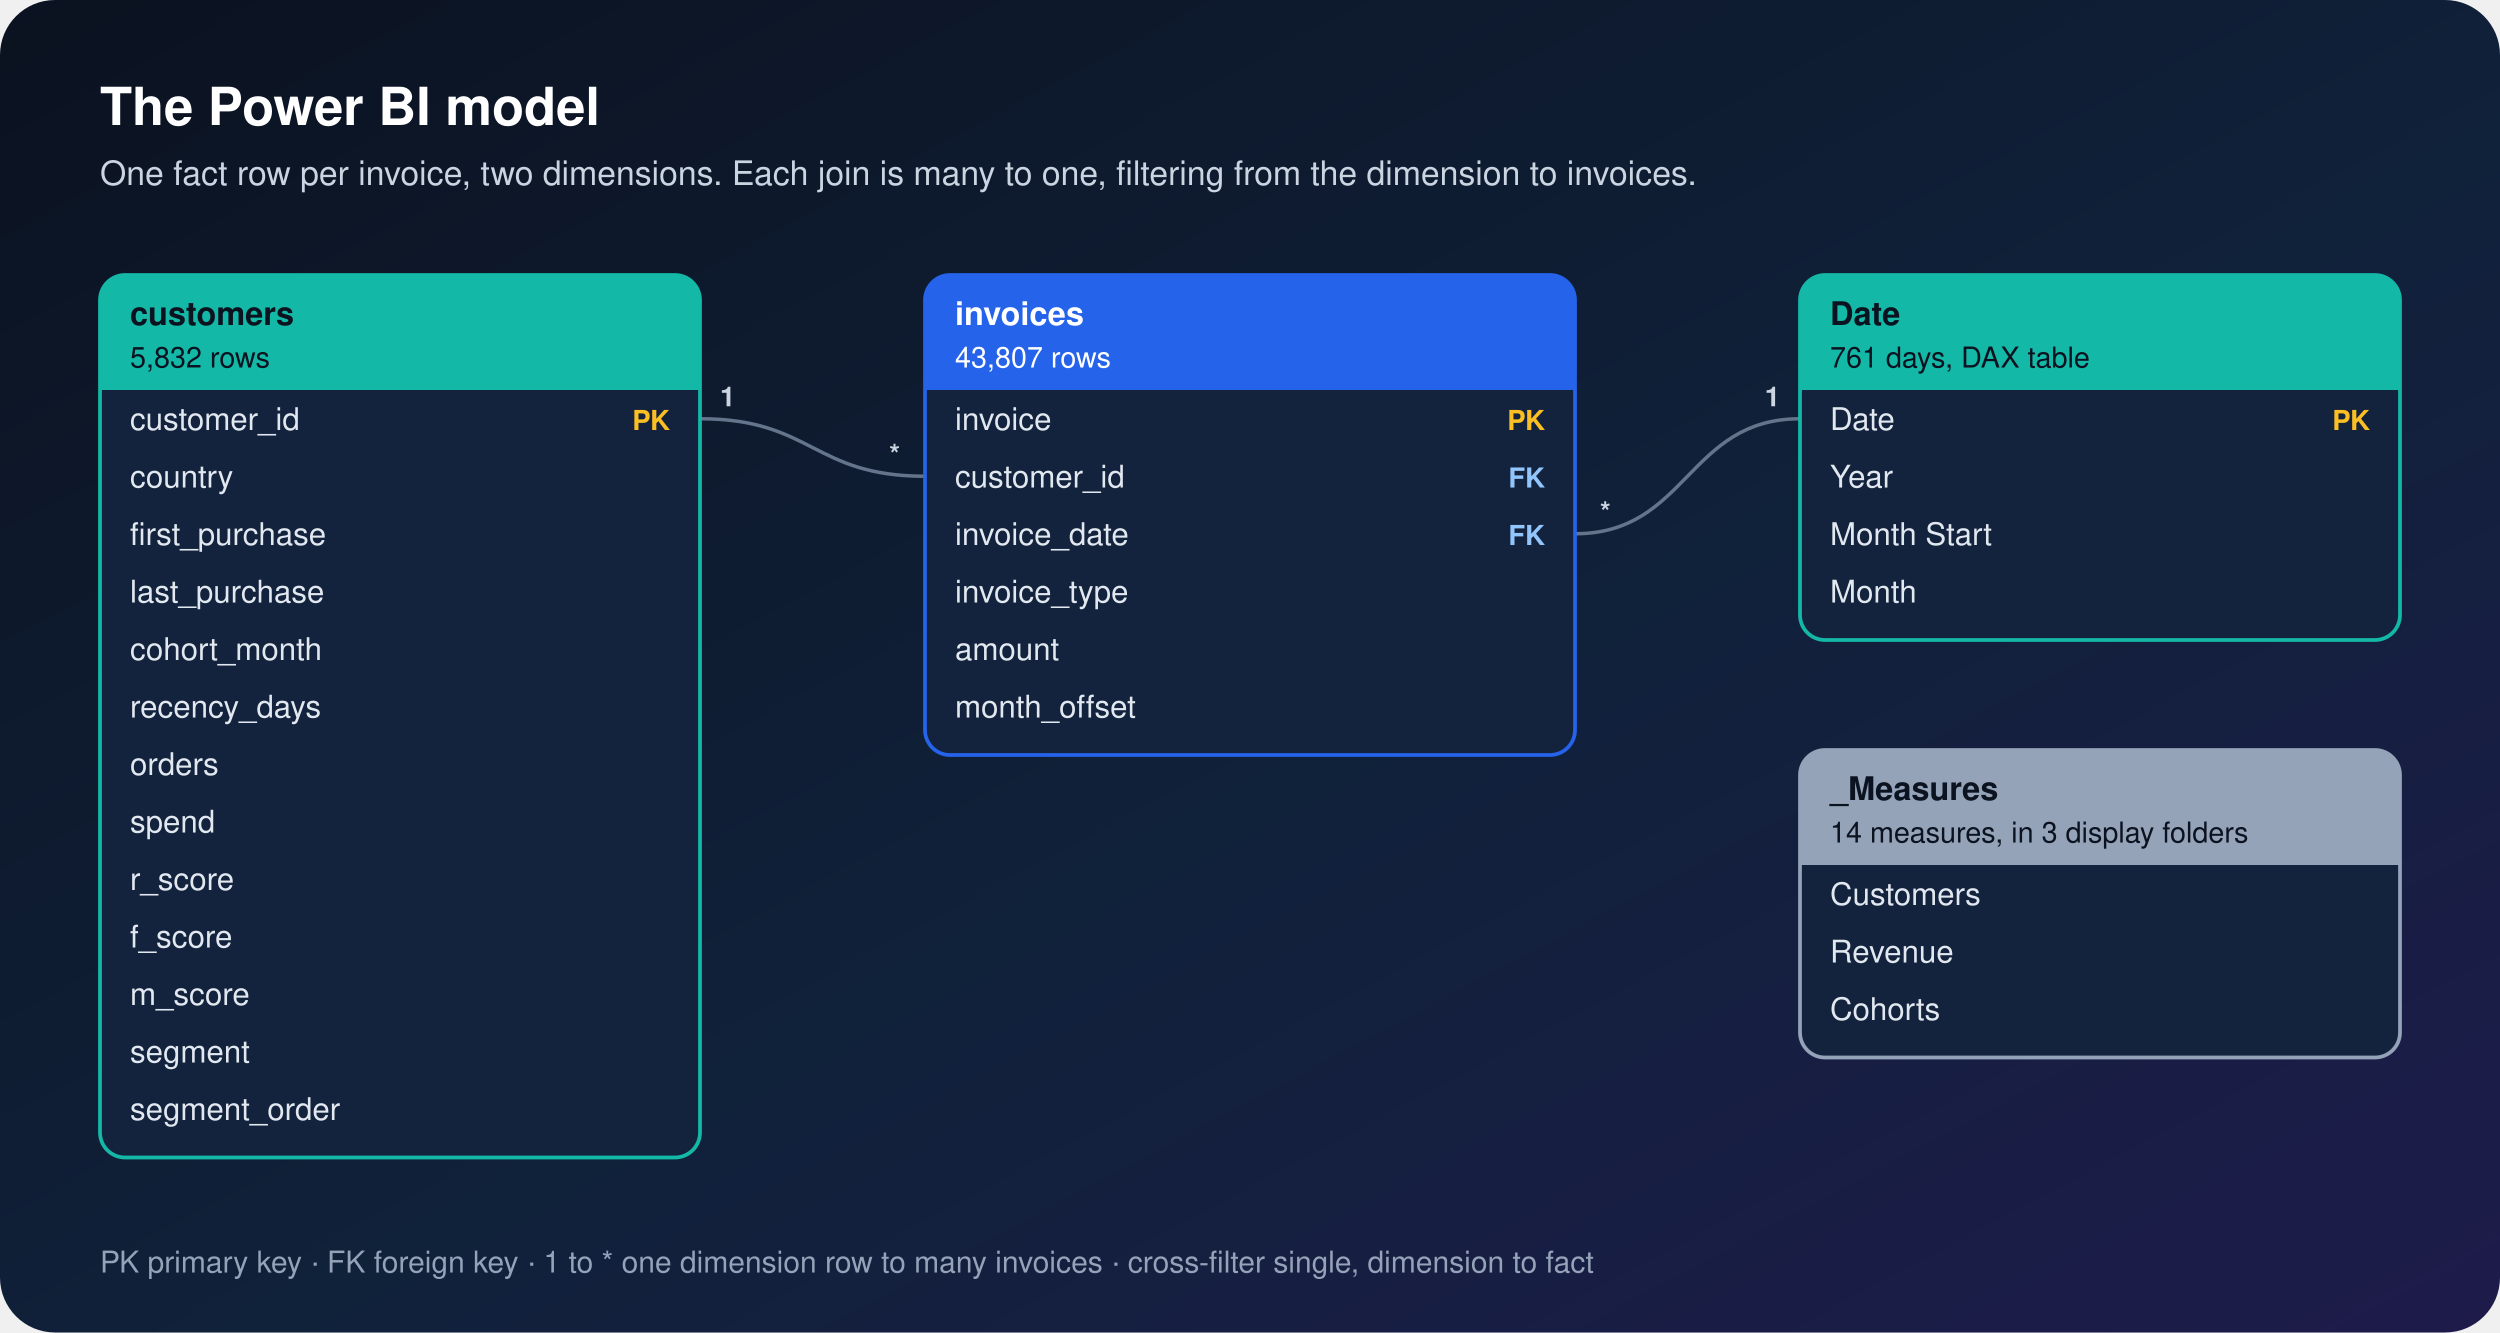
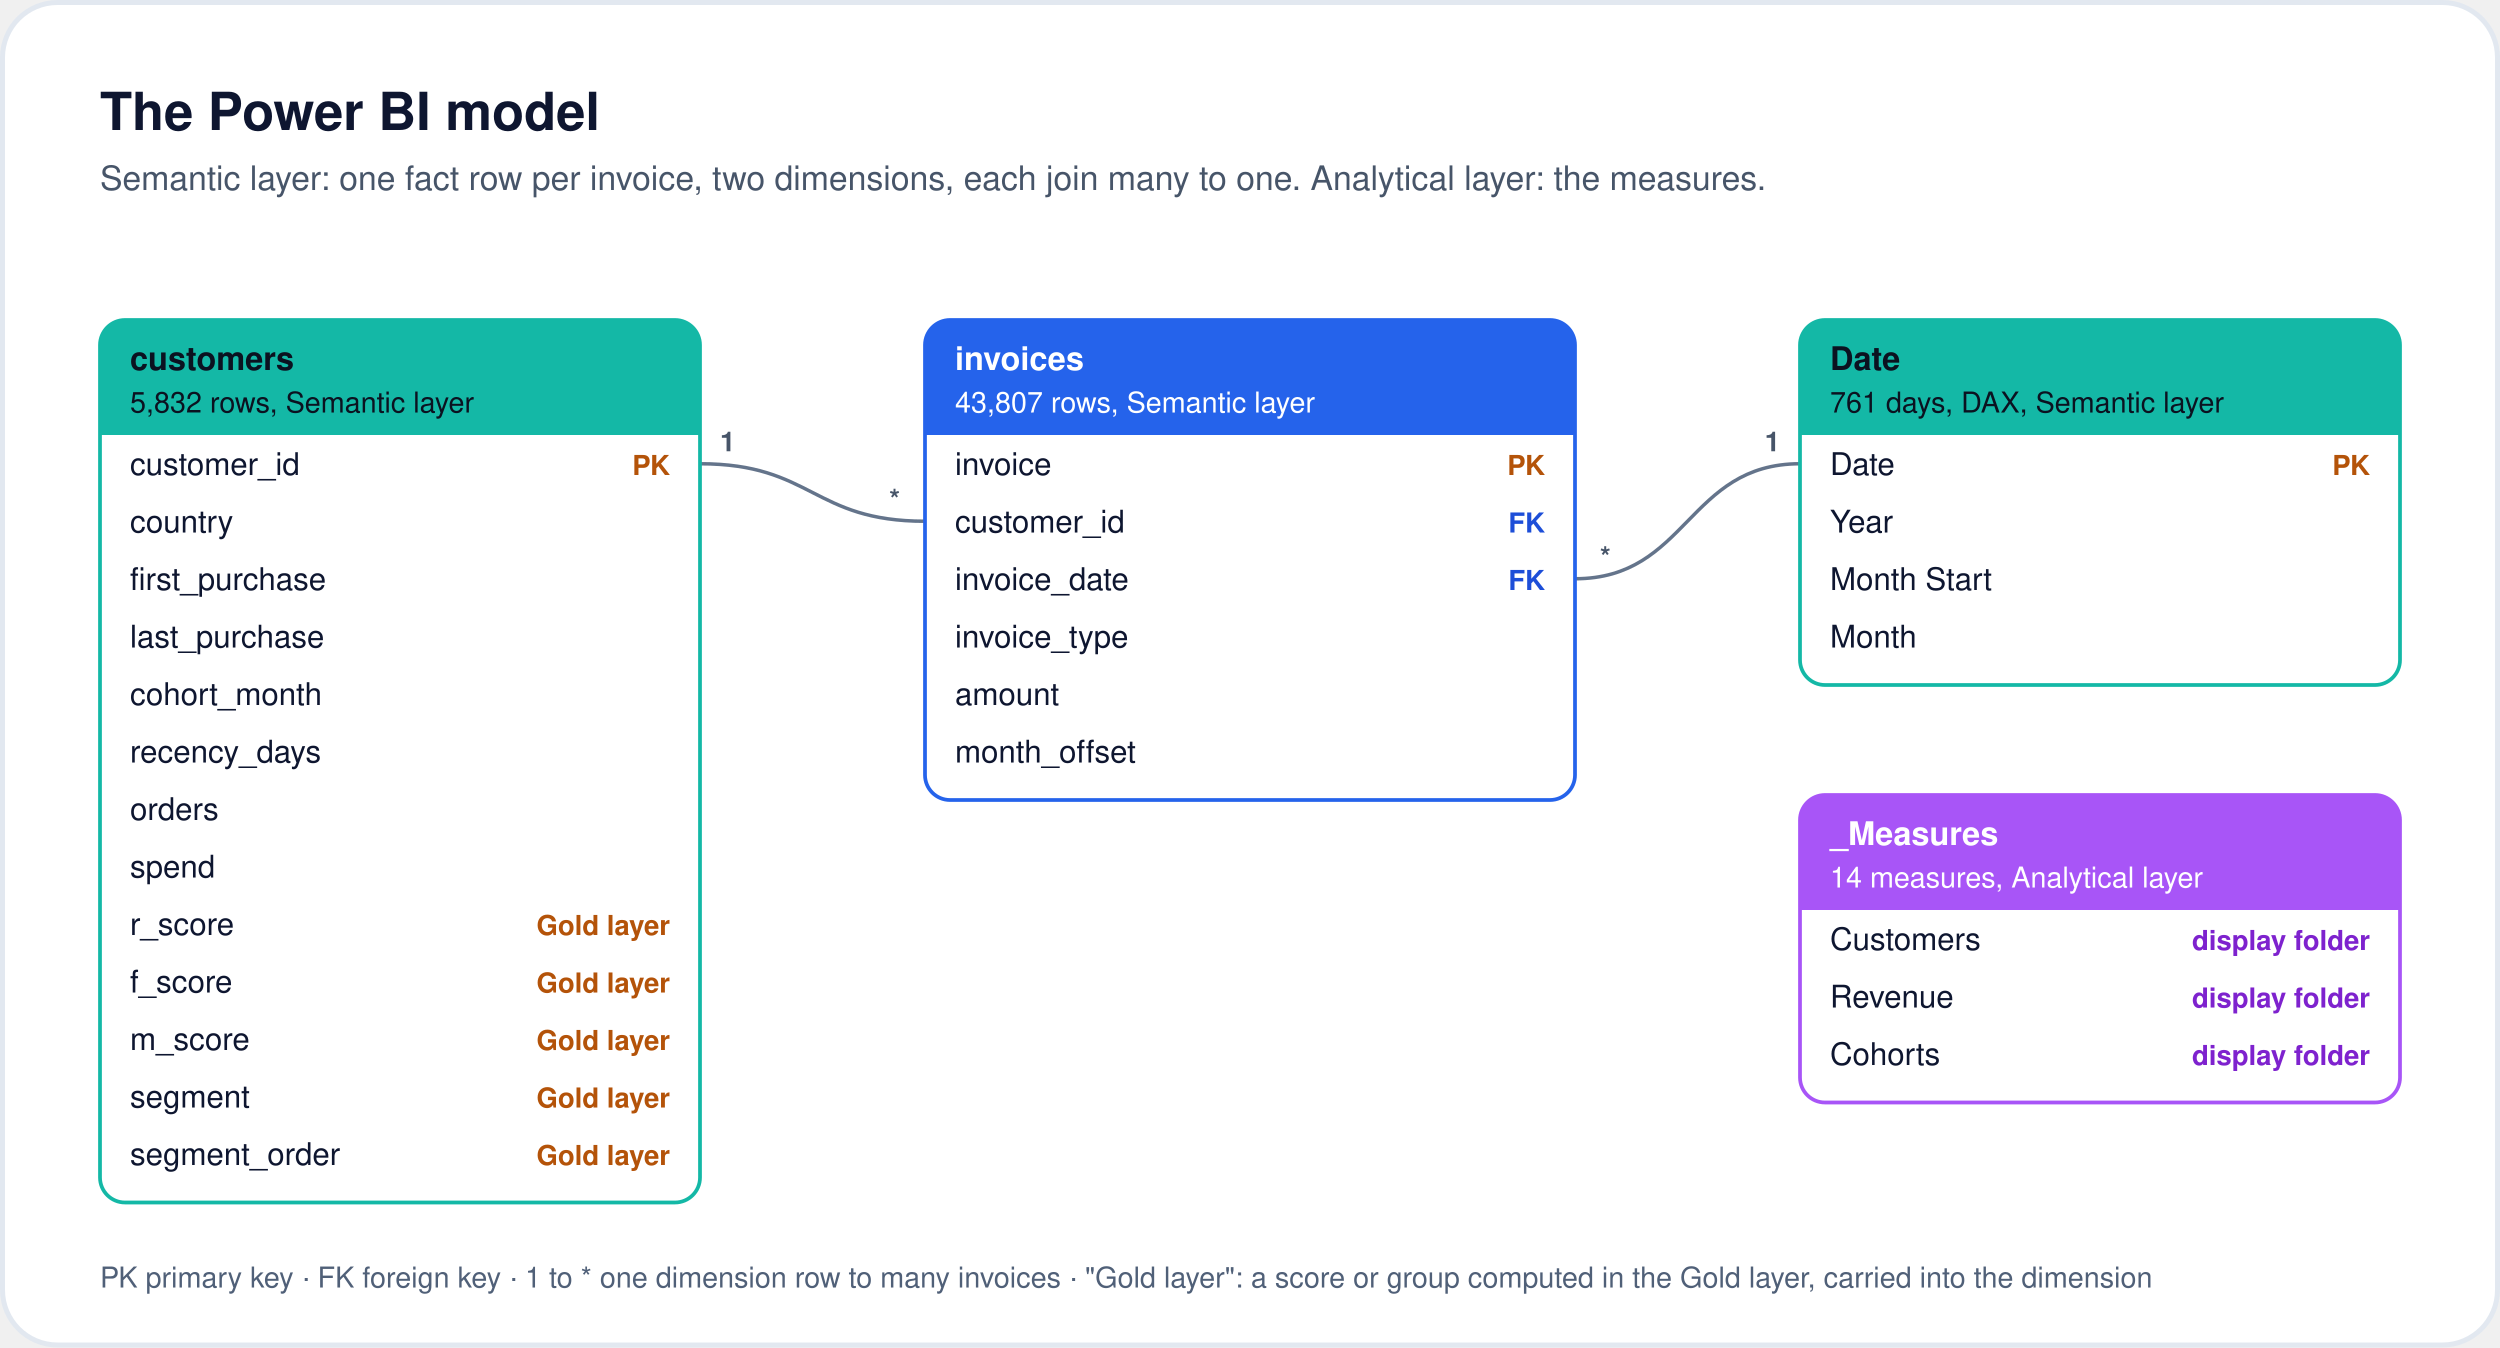
- <svg xmlns="http://www.w3.org/2000/svg" viewBox="0 0 1000 533" width="1000" height="533" role="img" aria-label="Power BI model: invoices (43,807 rows, one per invoice, purchase or return, key invoice) joins two dimensions, many to one: customers (5,832 rows, one per customer, key customer_id) on customer_id and Date (761 days, built in DAX) on invoice_date to Date. Both filter in one direction, from the dimension to invoices. A separate _Measures table holds the 14 measures.">
+ <svg xmlns="http://www.w3.org/2000/svg" viewBox="0 0 1000 539" width="1000" height="539" role="img" aria-label="The Power BI model. Semantic layer: invoices (43,807 rows, one per invoice, purchase or return, key invoice) joins two dimensions, many to one: customers (5,832 rows, one per customer, key customer_id) on customer_id and Date (761 days, built in DAX) on invoice_date. The customers dimension carries the Gold layer's three scores and the segment as plain columns. Both relationships filter one way, from the dimension to invoices. Analytical layer: the _Measures table holds the 14 measures in 3 display folders.">
  <defs>
-     <linearGradient id="bg" x1="0" y1="0" x2="1" y2="1">
-       <stop offset="0" stop-color="#0B1220" />
-       <stop offset="0.55" stop-color="#10213A" />
-       <stop offset="1" stop-color="#1E1B4B" />
-     </linearGradient>
-     <marker id="arrow" viewBox="0 0 10 10" refX="9" refY="5" markerWidth="6" markerHeight="6" orient="auto">
+     <marker id="arrow" viewBox="0 0 10 10" refX="10" refY="5" markerWidth="6" markerHeight="6" orient="auto">
      <path d="M0 0 L10 5 L0 10 Z" fill="#64748B" />
    </marker>
  </defs>
  <style>
    text { font-family: "Segoe UI", -apple-system, Helvetica, Arial, sans-serif; }
-     .title { font-size: 21px; font-weight: 700; fill: #FFFFFF; }
-     .sub { font-size: 13.5px; fill: #CBD5E1; }
-     .layer { font-size: 14px; font-weight: 700; fill: #0B1220; }
-     .where { font-size: 12px; fill: #94A3B8; }
-     .name { font-size: 13px; fill: #F1F5F9; }
-     .count { font-size: 11.5px; fill: #94A3B8; }
-     .note { font-size: 12px; fill: #CBD5E1; }
-     .col { font-size: 12.5px; fill: #E2E8F0; }
+     .title { font-size: 21px; font-weight: 700; fill: #0E1630; }
+     .sub { font-size: 13.5px; fill: #475569; }
+     .layer { font-size: 13px; font-weight: 700; }
+     .where { font-size: 11.5px; fill: #506078; }
+     .name { font-size: 13px; fill: #0E1630; }
+     .count { font-size: 11.5px; fill: #506078; }
+     .col { font-size: 12.5px; fill: #0E1630; }
    .key { font-size: 11px; font-weight: 700; }
+     .step { font-size: 15px; font-weight: 700; fill: #0E1630; }
+     .num { font-size: 12px; font-weight: 700; }
+     .desc { font-size: 12.5px; fill: #475569; }
    .edge { fill: none; stroke: #64748B; stroke-width: 1.4; }
  </style>
-   <rect width="1000" height="533" rx="22" fill="url(#bg)" />
-   <text x="40" y="50" class="title">The Power BI model</text>
-   <text x="40" y="74" class="sub">One fact row per invoice, two dimensions. Each join is many to one, filtering from the dimension to invoices.</text>
-   <path d="M370 190.5 C325.0 190.5 325.0 167.5 280 167.5" class="edge" stroke="#94A3B8" />
-   <text x="360" y="185.5" class="key" fill="#CBD5E1" text-anchor="end">*</text>
-   <text x="288" y="162.5" class="key" fill="#CBD5E1" text-anchor="start">1</text>
-   <path d="M630 213.5 C675.0 213.5 675.0 167.5 720 167.5" class="edge" stroke="#94A3B8" />
-   <text x="640" y="208.5" class="key" fill="#CBD5E1" text-anchor="start">*</text>
-   <text x="712" y="162.5" class="key" fill="#CBD5E1" text-anchor="end">1</text>
-   <rect x="370" y="110" width="260" height="192" rx="10" fill="#13233D" stroke="#2563EB" stroke-width="1.5" />
-   <path d="M370 120 a10 10 0 0 1 10 -10 h240 a10 10 0 0 1 10 10 v36 h-260 Z" fill="#2563EB" />
-   <text x="382" y="130" class="name" font-weight="700" style="fill:#FFFFFF">invoices</text>
-   <text x="382" y="147" class="count" style="fill:#FFFFFF">43,807 rows</text>
-   <text x="382" y="172" class="col">invoice</text>
-   <text x="618" y="172" class="key" fill="#FBBF24" text-anchor="end">PK</text>
-   <text x="382" y="195" class="col">customer_id</text>
-   <text x="618" y="195" class="key" fill="#93C5FD" text-anchor="end">FK</text>
-   <text x="382" y="218" class="col">invoice_date</text>
-   <text x="618" y="218" class="key" fill="#93C5FD" text-anchor="end">FK</text>
-   <text x="382" y="241" class="col">invoice_type</text>
-   <text x="382" y="264" class="col">amount</text>
-   <text x="382" y="287" class="col">month_offset</text>
-   <rect x="40" y="110" width="240" height="353" rx="10" fill="#13233D" stroke="#14B8A6" stroke-width="1.5" />
-   <path d="M40 120 a10 10 0 0 1 10 -10 h220 a10 10 0 0 1 10 10 v36 h-240 Z" fill="#14B8A6" />
-   <text x="52" y="130" class="name" font-weight="700" style="fill:#0B1220">customers</text>
-   <text x="52" y="147" class="count" style="fill:#0B1220">5,832 rows</text>
-   <text x="52" y="172" class="col">customer_id</text>
-   <text x="268" y="172" class="key" fill="#FBBF24" text-anchor="end">PK</text>
-   <text x="52" y="195" class="col">country</text>
-   <text x="52" y="218" class="col">first_purchase</text>
-   <text x="52" y="241" class="col">last_purchase</text>
-   <text x="52" y="264" class="col">cohort_month</text>
-   <text x="52" y="287" class="col">recency_days</text>
-   <text x="52" y="310" class="col">orders</text>
-   <text x="52" y="333" class="col">spend</text>
-   <text x="52" y="356" class="col">r_score</text>
-   <text x="52" y="379" class="col">f_score</text>
-   <text x="52" y="402" class="col">m_score</text>
-   <text x="52" y="425" class="col">segment</text>
-   <text x="52" y="448" class="col">segment_order</text>
-   <rect x="720" y="110" width="240" height="146" rx="10" fill="#13233D" stroke="#14B8A6" stroke-width="1.5" />
-   <path d="M720 120 a10 10 0 0 1 10 -10 h220 a10 10 0 0 1 10 10 v36 h-240 Z" fill="#14B8A6" />
-   <text x="732" y="130" class="name" font-weight="700" style="fill:#0B1220">Date</text>
-   <text x="732" y="147" class="count" style="fill:#0B1220">761 days, DAX table</text>
-   <text x="732" y="172" class="col">Date</text>
-   <text x="948" y="172" class="key" fill="#FBBF24" text-anchor="end">PK</text>
-   <text x="732" y="195" class="col">Year</text>
-   <text x="732" y="218" class="col">Month Start</text>
-   <text x="732" y="241" class="col">Month</text>
-   <rect x="720" y="300" width="240" height="123" rx="10" fill="#13233D" stroke="#94A3B8" stroke-width="1.5" />
-   <path d="M720 310 a10 10 0 0 1 10 -10 h220 a10 10 0 0 1 10 10 v36 h-240 Z" fill="#94A3B8" />
-   <text x="732" y="320" class="name" font-weight="700" style="fill:#0B1220">_Measures</text>
-   <text x="732" y="337" class="count" style="fill:#0B1220">14 measures, in 3 display folders</text>
-   <text x="732" y="362" class="col">Customers</text>
-   <text x="732" y="385" class="col">Revenue</text>
-   <text x="732" y="408" class="col">Cohorts</text>
-   <text x="40" y="509" class="where">PK primary key · FK foreign key · 1 to * one dimension row to many invoices · cross-filter single, dimension to fact</text>
+   <rect x="1" y="1" width="998" height="537" rx="22" fill="#FFFFFF" stroke="#E2E8F0" stroke-width="2" />
+   <text x="40" y="52" class="title">The Power BI model</text>
+   <text x="40" y="76" class="sub">Semantic layer: one fact row per invoice, two dimensions, each join many to one. Analytical layer: the measures.</text>
+   <path d="M370 208.5 C325.0 208.5 325.0 185.5 280 185.5" class="edge" />
+   <text x="360" y="203.5" class="key" fill="#475569" text-anchor="end">*</text>
+   <text x="288" y="180.5" class="key" fill="#475569" text-anchor="start">1</text>
+   <path d="M630 231.5 C675.0 231.5 675.0 185.5 720 185.5" class="edge" />
+   <text x="640" y="226.5" class="key" fill="#475569" text-anchor="start">*</text>
+   <text x="712" y="180.5" class="key" fill="#475569" text-anchor="end">1</text>
+   <rect x="370" y="128" width="260" height="192" rx="10" fill="#FFFFFF" stroke="#2563EB" stroke-width="1.5" />
+   <path d="M370 138 a10 10 0 0 1 10 -10 h240 a10 10 0 0 1 10 10 v36 h-260 Z" fill="#2563EB" />
+   <text x="382" y="148" class="name" font-weight="700" style="fill:#FFFFFF">invoices</text>
+   <text x="382" y="165" class="count" style="fill:#FFFFFF">43,807 rows, Semantic layer</text>
+   <text x="382" y="190" class="col">invoice</text>
+   <text x="618" y="190" class="key" fill="#B45309" text-anchor="end">PK</text>
+   <text x="382" y="213" class="col">customer_id</text>
+   <text x="618" y="213" class="key" fill="#1D4ED8" text-anchor="end">FK</text>
+   <text x="382" y="236" class="col">invoice_date</text>
+   <text x="618" y="236" class="key" fill="#1D4ED8" text-anchor="end">FK</text>
+   <text x="382" y="259" class="col">invoice_type</text>
+   <text x="382" y="282" class="col">amount</text>
+   <text x="382" y="305" class="col">month_offset</text>
+   <rect x="40" y="128" width="240" height="353" rx="10" fill="#FFFFFF" stroke="#14B8A6" stroke-width="1.5" />
+   <path d="M40 138 a10 10 0 0 1 10 -10 h220 a10 10 0 0 1 10 10 v36 h-240 Z" fill="#14B8A6" />
+   <text x="52" y="148" class="name" font-weight="700" style="fill:#0B1220">customers</text>
+   <text x="52" y="165" class="count" style="fill:#0B1220">5,832 rows, Semantic layer</text>
+   <text x="52" y="190" class="col">customer_id</text>
+   <text x="268" y="190" class="key" fill="#B45309" text-anchor="end">PK</text>
+   <text x="52" y="213" class="col">country</text>
+   <text x="52" y="236" class="col">first_purchase</text>
+   <text x="52" y="259" class="col">last_purchase</text>
+   <text x="52" y="282" class="col">cohort_month</text>
+   <text x="52" y="305" class="col">recency_days</text>
+   <text x="52" y="328" class="col">orders</text>
+   <text x="52" y="351" class="col">spend</text>
+   <text x="52" y="374" class="col">r_score</text>
+   <text x="268" y="374" class="key" fill="#B45309" text-anchor="end">Gold layer</text>
+   <text x="52" y="397" class="col">f_score</text>
+   <text x="268" y="397" class="key" fill="#B45309" text-anchor="end">Gold layer</text>
+   <text x="52" y="420" class="col">m_score</text>
+   <text x="268" y="420" class="key" fill="#B45309" text-anchor="end">Gold layer</text>
+   <text x="52" y="443" class="col">segment</text>
+   <text x="268" y="443" class="key" fill="#B45309" text-anchor="end">Gold layer</text>
+   <text x="52" y="466" class="col">segment_order</text>
+   <text x="268" y="466" class="key" fill="#B45309" text-anchor="end">Gold layer</text>
+   <rect x="720" y="128" width="240" height="146" rx="10" fill="#FFFFFF" stroke="#14B8A6" stroke-width="1.5" />
+   <path d="M720 138 a10 10 0 0 1 10 -10 h220 a10 10 0 0 1 10 10 v36 h-240 Z" fill="#14B8A6" />
+   <text x="732" y="148" class="name" font-weight="700" style="fill:#0B1220">Date</text>
+   <text x="732" y="165" class="count" style="fill:#0B1220">761 days, DAX, Semantic layer</text>
+   <text x="732" y="190" class="col">Date</text>
+   <text x="948" y="190" class="key" fill="#B45309" text-anchor="end">PK</text>
+   <text x="732" y="213" class="col">Year</text>
+   <text x="732" y="236" class="col">Month Start</text>
+   <text x="732" y="259" class="col">Month</text>
+   <rect x="720" y="318" width="240" height="123" rx="10" fill="#FFFFFF" stroke="#A855F7" stroke-width="1.5" />
+   <path d="M720 328 a10 10 0 0 1 10 -10 h220 a10 10 0 0 1 10 10 v36 h-240 Z" fill="#A855F7" />
+   <text x="732" y="338" class="name" font-weight="700" style="fill:#FFFFFF">_Measures</text>
+   <text x="732" y="355" class="count" style="fill:#FFFFFF">14 measures, Analytical layer</text>
+   <text x="732" y="380" class="col">Customers</text>
+   <text x="948" y="380" class="key" fill="#7E22CE" text-anchor="end">display folder</text>
+   <text x="732" y="403" class="col">Revenue</text>
+   <text x="948" y="403" class="key" fill="#7E22CE" text-anchor="end">display folder</text>
+   <text x="732" y="426" class="col">Cohorts</text>
+   <text x="948" y="426" class="key" fill="#7E22CE" text-anchor="end">display folder</text>
+   <text x="40" y="515" class="where">PK primary key · FK foreign key · 1 to * one dimension row to many invoices · "Gold layer": a score or group computed in the Gold layer, carried into the dimension</text>
</svg>
